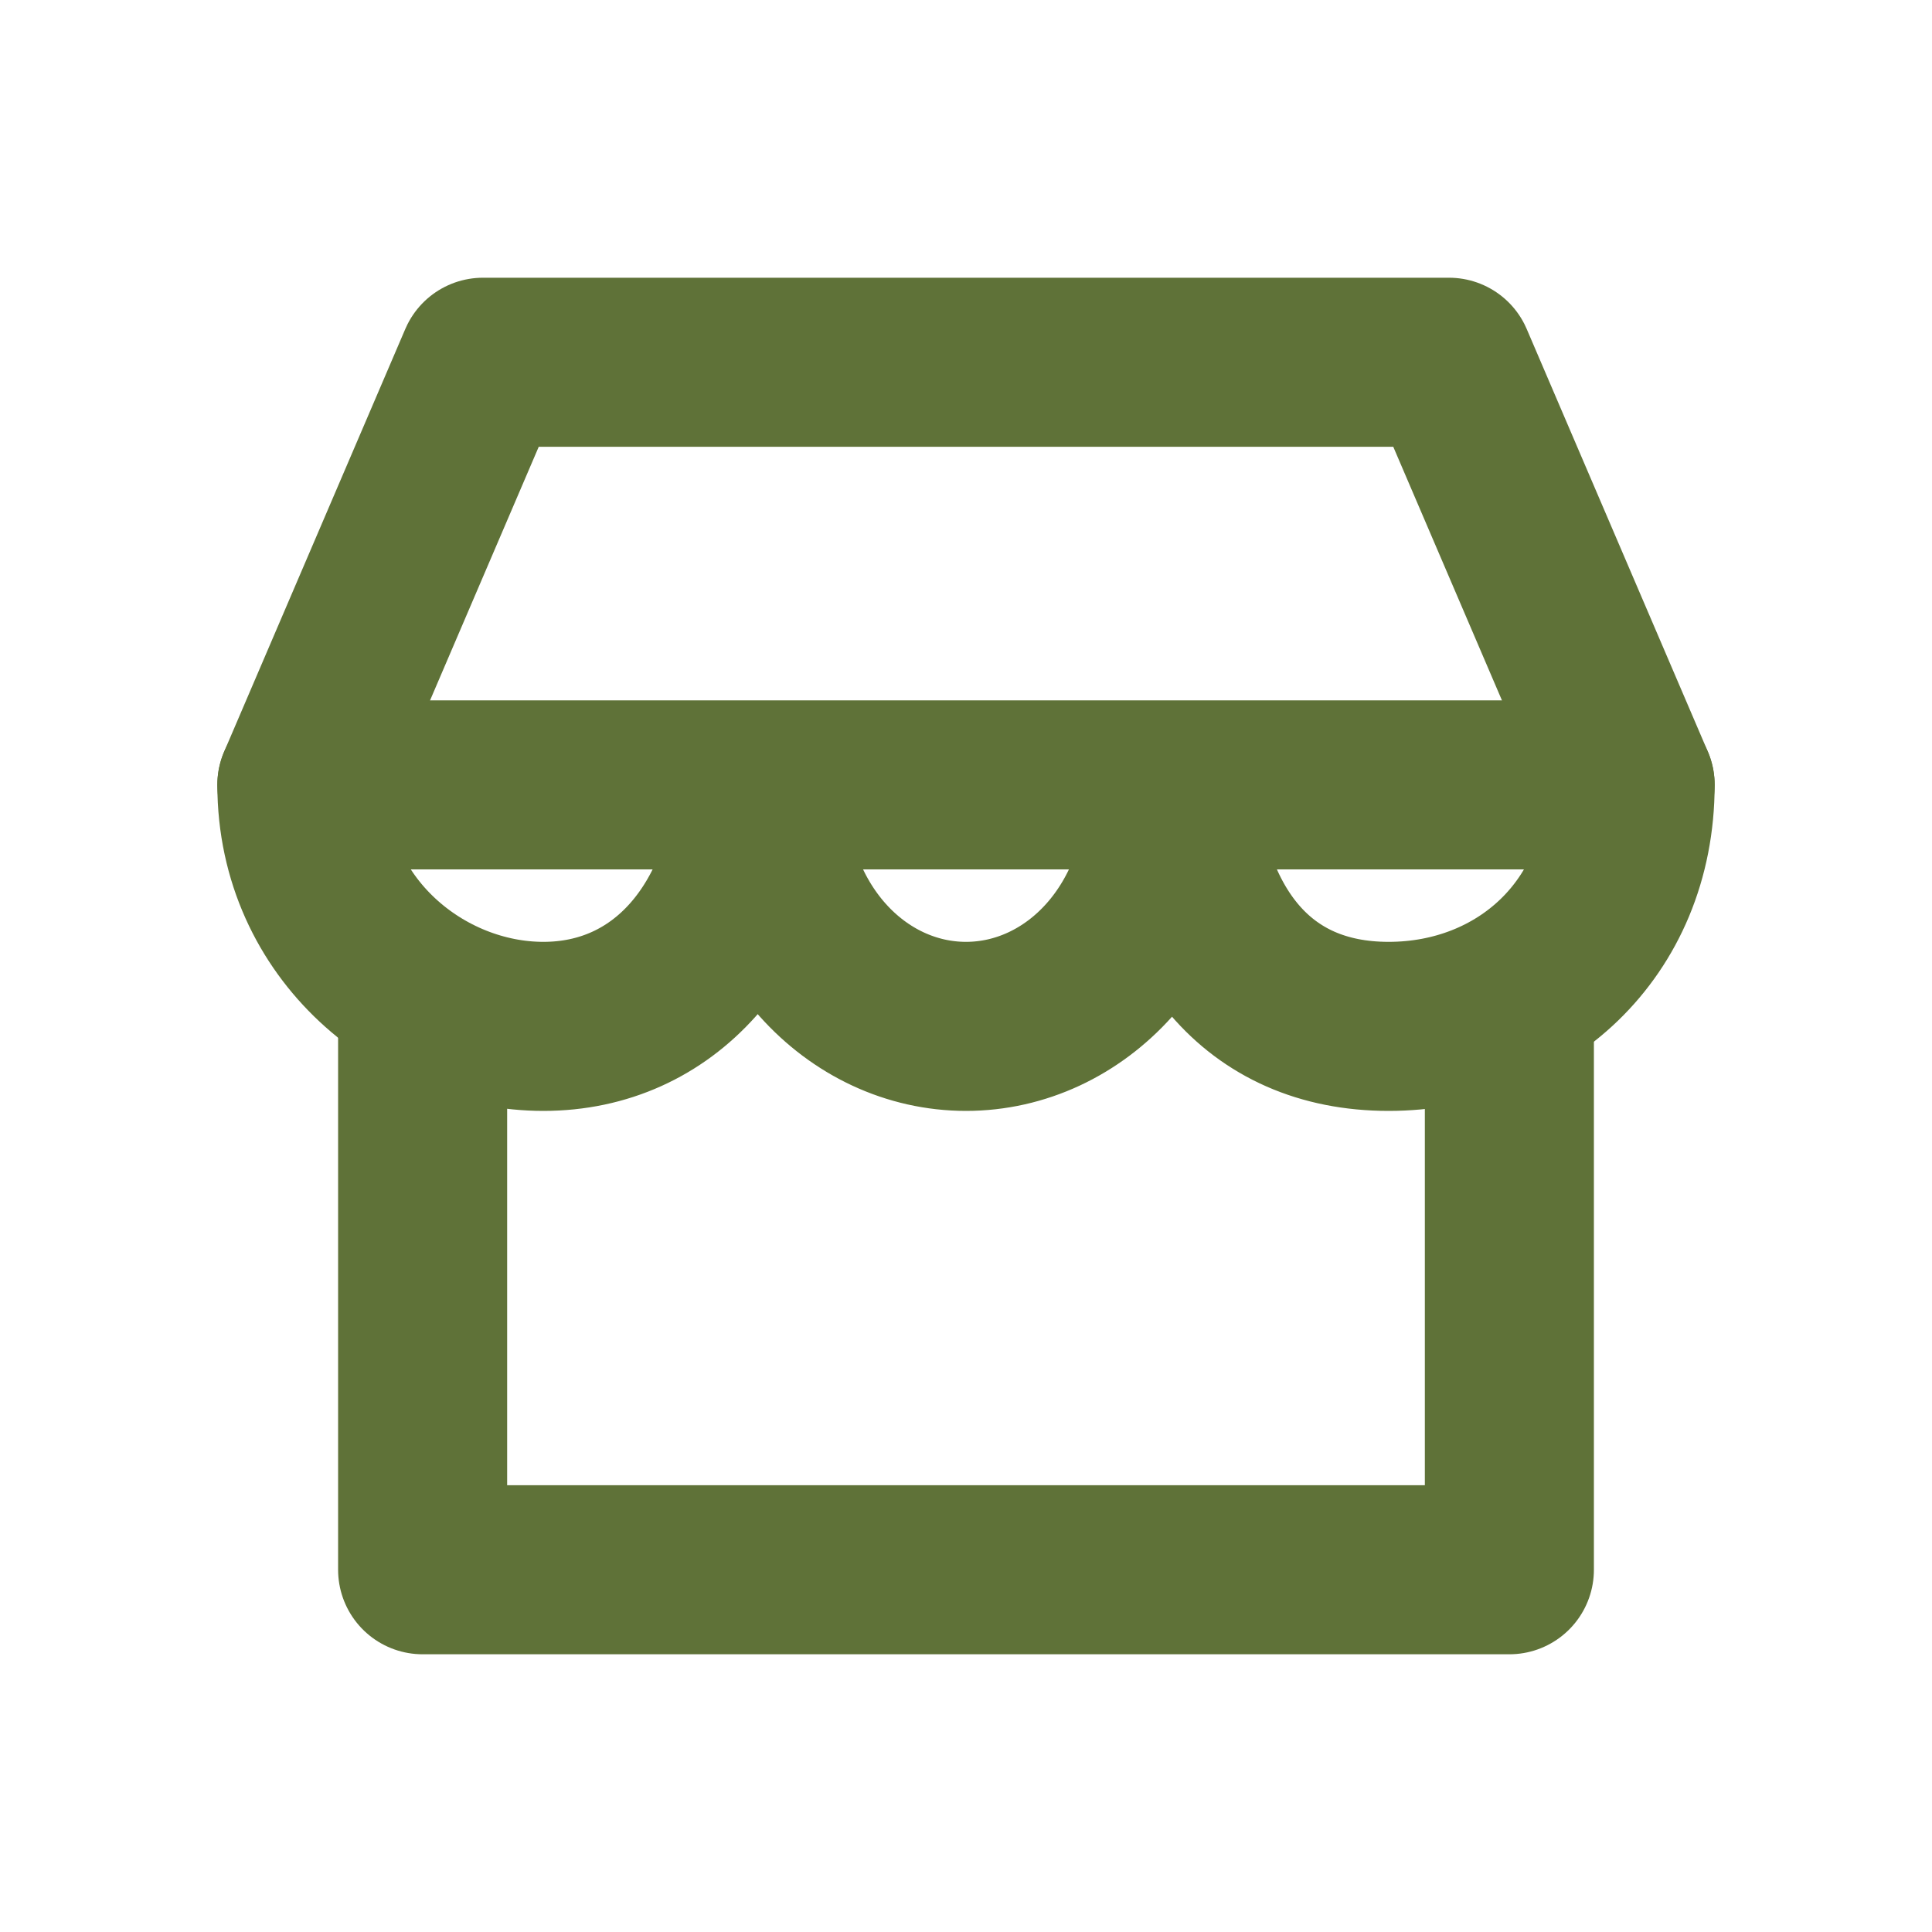
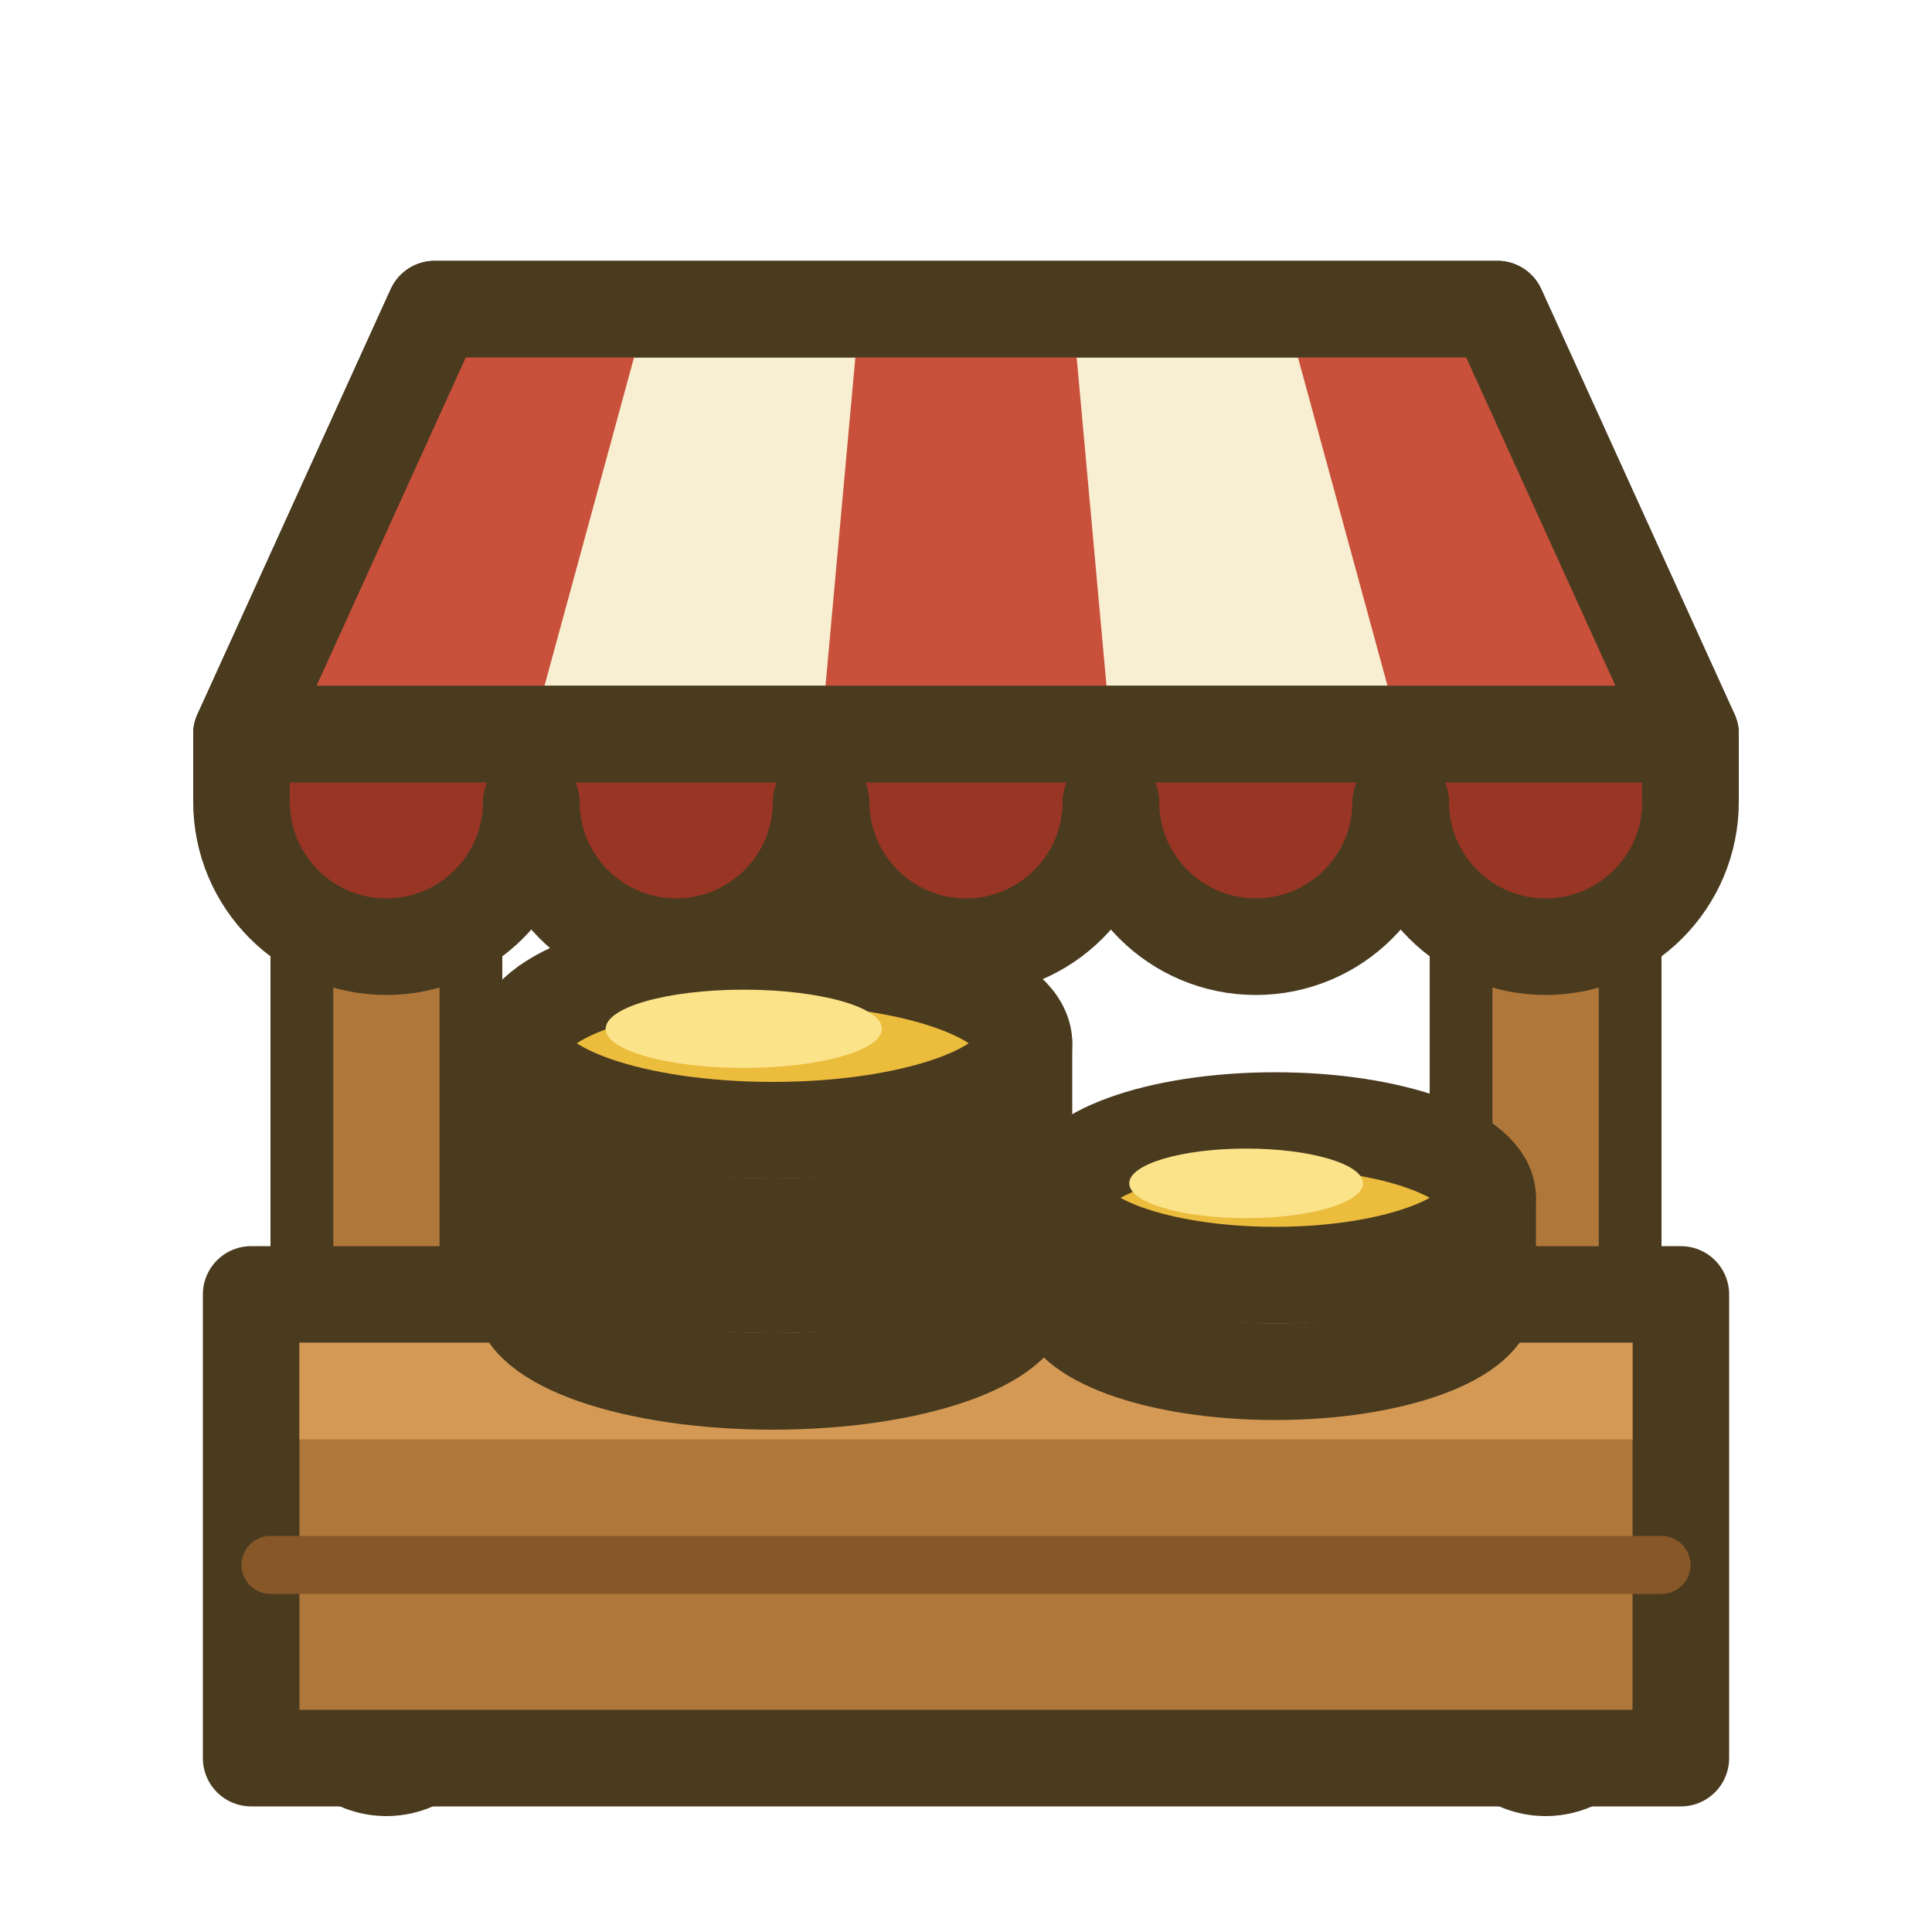
- <svg xmlns="http://www.w3.org/2000/svg" viewBox="0 0 16 16" fill="none" stroke="#5f7238" stroke-width="1.4" stroke-linecap="round" stroke-linejoin="round">
-   <path d="M2.5 6.5 4 3h8l1.5 3.5" />
-   <path d="M2.5 6.5h11c0 1.2-.9 2-2 2s-1.7-.8-1.8-2c0 1.2-.8 2-1.7 2s-1.7-.8-1.7-2c-.1 1.2-.8 2-1.8 2s-2-.8-2-2z" />
-   <path d="M3.5 8.5V13h9V8.5" />
+ <svg xmlns="http://www.w3.org/2000/svg" viewBox="0 0 20 20">
+   <g stroke="#4a3b1f" stroke-width="1" stroke-linejoin="round" stroke-linecap="round">
+     <path d="M4 8V17.6M16 8V17.6" fill="none" stroke="#4a3b1f" stroke-width="2.4" />
+     <path d="M4 8V17.6M16 8V17.6" fill="none" stroke="#b0773a" stroke-width="1.1" />
+     <path d="M2.5 7.6 4.5 3.2H15.5L17.5 7.6Z" fill="#f8efd2" />
+     <path d="M4.5 3.2L2.5 7.6H5.5L6.7 3.2Z" fill="#c9503a" stroke="none" />
+     <path d="M8.9 3.2L8.5 7.6H11.5L11.1 3.2Z" fill="#c9503a" stroke="none" />
+     <path d="M13.3 3.2L14.5 7.6H17.5L15.5 3.2Z" fill="#c9503a" stroke="none" />
+     <path d="M2.5 7.6 4.5 3.2H15.5L17.5 7.6Z" fill="none" />
+     <path d="M2.5 7.6H17.5V8.3a1.5 1.5 0 0 1 -3 0a1.5 1.5 0 0 1 -3 0a1.5 1.5 0 0 1 -3 0a1.5 1.5 0 0 1 -3 0a1.5 1.5 0 0 1 -3 0Z" fill="#983524" />
+     <rect x="2.6" y="13.4" width="14.8" height="4.8" fill="#b0773a" />
+     <path d="M3.1 13.9H16.9V14.9H3.1Z" fill="#d49a55" stroke="none" />
+     <path d="M2.8 16.2H17.2" fill="none" stroke="#875728" stroke-width="0.6" />
+     <path d="M5.4 12.4v1a2.6 0.9 0 0 0 5.2 0v-1" fill="#bd8a1e" />
+     <ellipse cx="8" cy="12.4" rx="2.6" ry="0.9" fill="#ecbc3c" />
+     <ellipse cx="7.7" cy="12.25" rx="1.43" ry="0.405" fill="#fbe38a" stroke="none" />
+     <path d="M5.4 10.8v1a2.6 0.9 0 0 0 5.2 0v-1" fill="#bd8a1e" />
+     <ellipse cx="8" cy="10.8" rx="2.6" ry="0.9" fill="#ecbc3c" />
+     <ellipse cx="7.7" cy="10.65" rx="1.43" ry="0.405" fill="#fbe38a" stroke="none" />
+     <path d="M11.0 12.4v1a2.2 0.8 0 0 0 4.4 0v-1" fill="#bd8a1e" />
+     <ellipse cx="13.2" cy="12.4" rx="2.2" ry="0.8" fill="#ecbc3c" />
+     <ellipse cx="12.9" cy="12.25" rx="1.21" ry="0.36" fill="#fbe38a" stroke="none" />
+   </g>
</svg>
